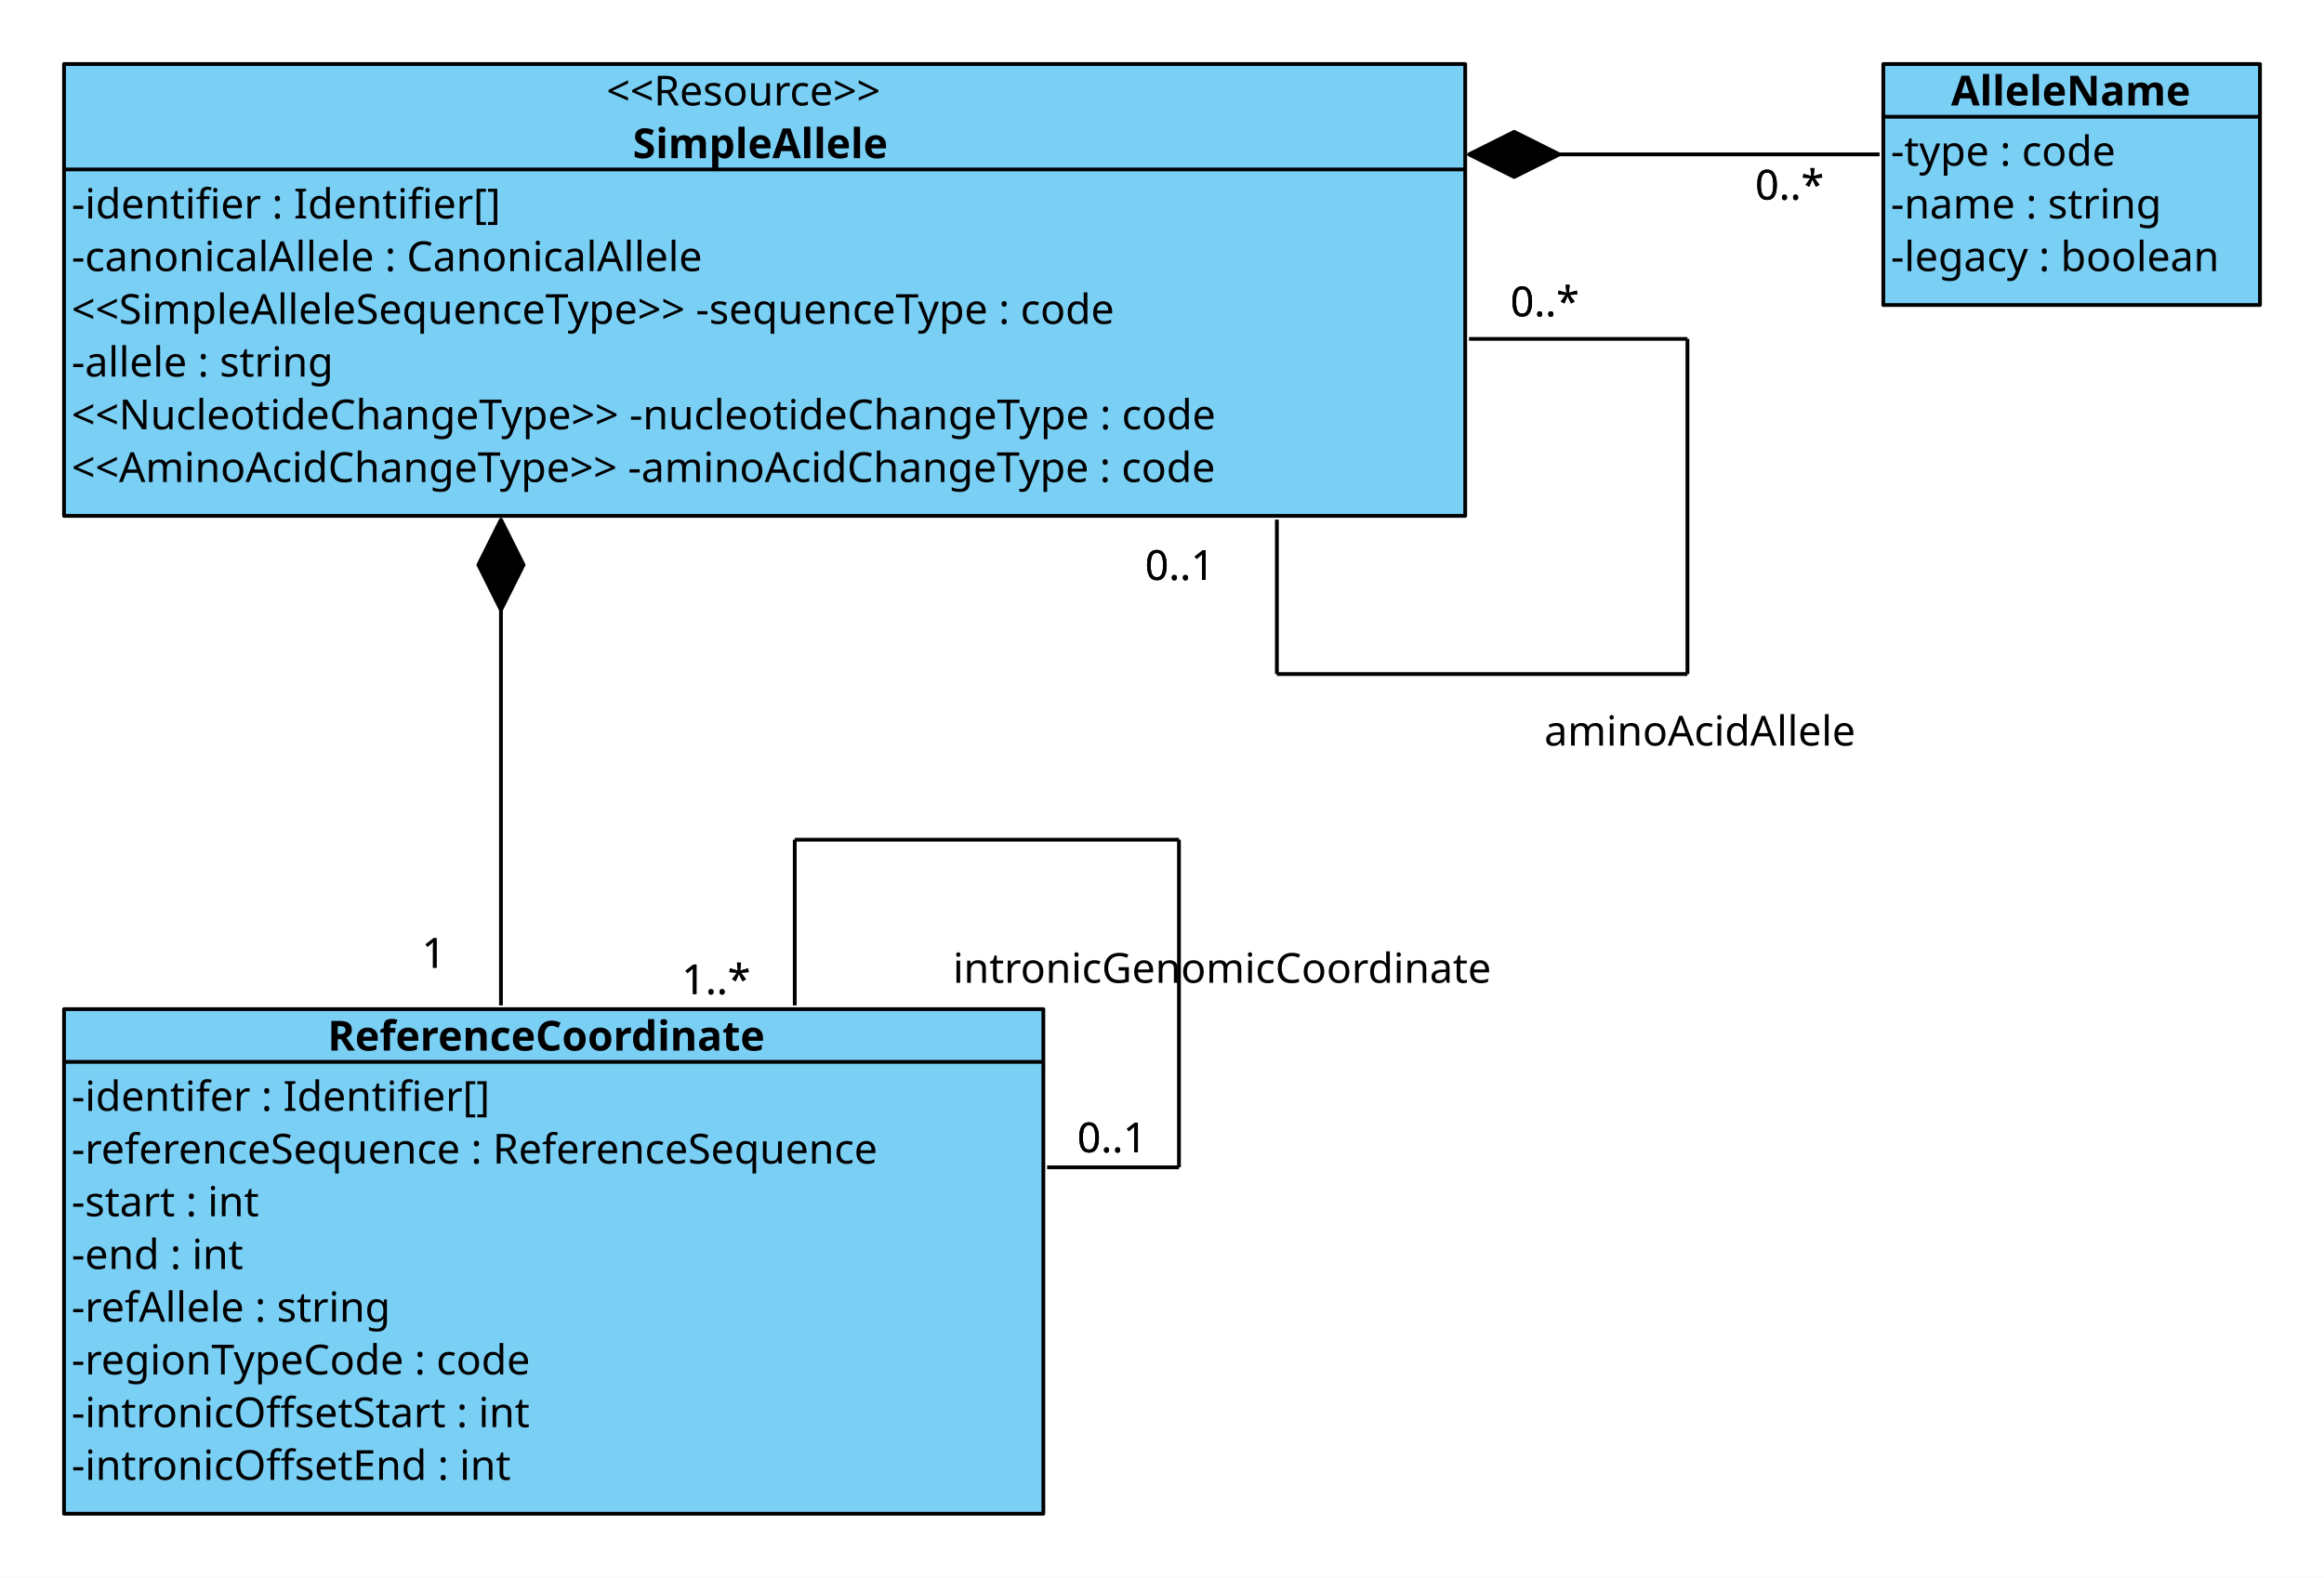
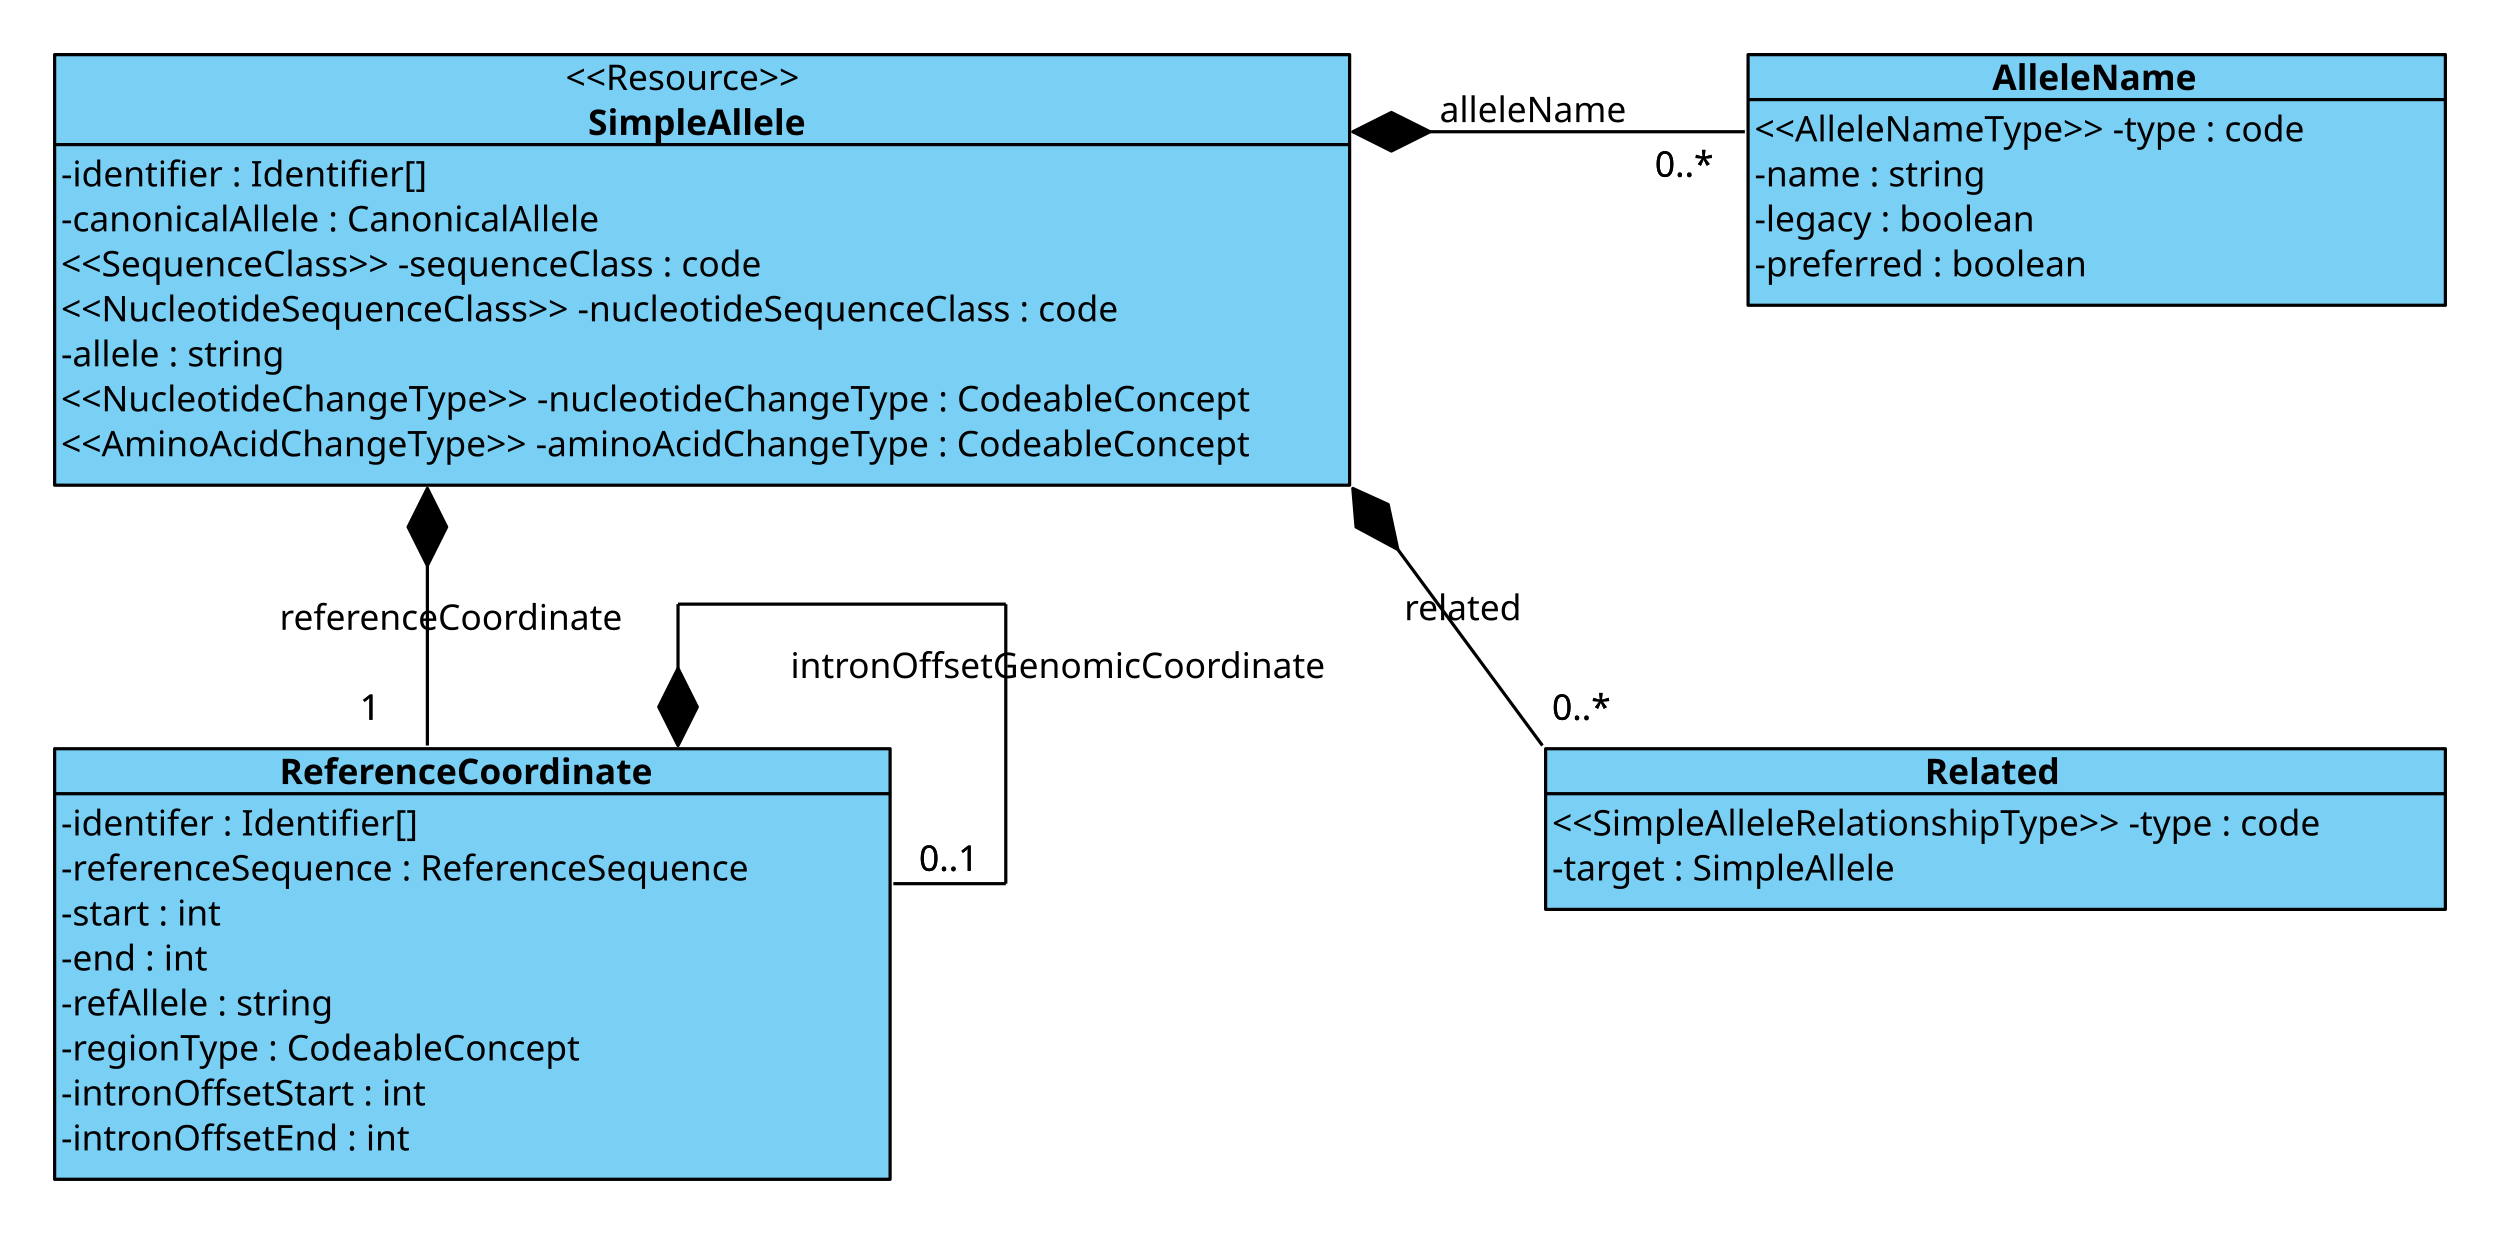
- <svg xmlns="http://www.w3.org/2000/svg" fill-opacity="0" color-rendering="auto" color-interpolation="auto" stroke="rgb(0,0,0)" text-rendering="auto" stroke-linecap="square" width="617" stroke-miterlimit="10" stroke-opacity="0" shape-rendering="auto" fill="rgb(0,0,0)" stroke-dasharray="none" font-weight="normal" stroke-width="1" height="419" font-family="'Dialog'" font-style="normal" stroke-linejoin="miter" font-size="12" stroke-dashoffset="0" image-rendering="auto">
+ <svg xmlns="http://www.w3.org/2000/svg" fill-opacity="0" color-rendering="auto" color-interpolation="auto" stroke="rgb(0,0,0)" text-rendering="auto" stroke-linecap="square" width="778" stroke-miterlimit="10" stroke-opacity="0" shape-rendering="auto" fill="rgb(0,0,0)" stroke-dasharray="none" font-weight="normal" stroke-width="1" height="384" font-family="'Dialog'" font-style="normal" stroke-linejoin="miter" font-size="12" stroke-dashoffset="0" image-rendering="auto">
  <defs id="genericDefs" />
  <g>
    <defs id="defs1">
      <clipPath clipPathUnits="userSpaceOnUse" id="clipPath1">
-         <path d="M-9 -9 L381 -9 L381 129 L-9 129 L-9 -9 Z" />
+         <path d="M-9 -9 L412 -9 L412 143 L-9 143 L-9 -9 Z" />
      </clipPath>
      <clipPath clipPathUnits="userSpaceOnUse" id="clipPath2">
-         <path d="M0 0 L0 92 L372 92 L372 0 Z" />
+         <path d="M0 0 L0 106 L403 106 L403 0 Z" />
      </clipPath>
      <clipPath clipPathUnits="userSpaceOnUse" id="clipPath3">
-         <path d="M0 0 L372 0 L372 28 L0 28 L0 0 Z" />
+         <path d="M0 0 L403 0 L403 28 L0 28 L0 0 Z" />
      </clipPath>
      <clipPath clipPathUnits="userSpaceOnUse" id="clipPath4">
-         <path d="M-9 -9 L109 -9 L109 73 L-9 73 L-9 -9 Z" />
+         <path d="M-9 -9 L226 -9 L226 87 L-9 87 L-9 -9 Z" />
      </clipPath>
      <clipPath clipPathUnits="userSpaceOnUse" id="clipPath5">
-         <path d="M0 0 L0 50 L100 50 L100 0 Z" />
+         <path d="M0 0 L0 64 L217 64 L217 0 Z" />
      </clipPath>
      <clipPath clipPathUnits="userSpaceOnUse" id="clipPath6">
-         <path d="M0 0 L100 0 L100 14 L0 14 L0 0 Z" />
+         <path d="M0 0 L217 0 L217 14 L0 14 L0 0 Z" />
      </clipPath>
      <clipPath clipPathUnits="userSpaceOnUse" id="clipPath7">
        <path d="M-9 -9 L269 -9 L269 143 L-9 143 L-9 -9 Z" />
      </clipPath>
      <clipPath clipPathUnits="userSpaceOnUse" id="clipPath8">
        <path d="M0 0 L0 120 L260 120 L260 0 Z" />
      </clipPath>
      <clipPath clipPathUnits="userSpaceOnUse" id="clipPath9">
        <path d="M0 0 L260 0 L260 14 L0 14 L0 0 Z" />
      </clipPath>
      <clipPath clipPathUnits="userSpaceOnUse" id="clipPath10">
+         <path d="M-9 -9 L289 -9 L289 59 L-9 59 L-9 -9 Z" />
+       </clipPath>
+       <clipPath clipPathUnits="userSpaceOnUse" id="clipPath11">
+         <path d="M0 0 L0 36 L280 36 L280 0 Z" />
+       </clipPath>
+       <clipPath clipPathUnits="userSpaceOnUse" id="clipPath12">
+         <path d="M0 0 L280 0 L280 14 L0 14 L0 0 Z" />
+       </clipPath>
+       <clipPath clipPathUnits="userSpaceOnUse" id="clipPath13">
        <path d="M-9 -9 L50 -9 L50 23 L-9 23 L-9 -9 Z" />
      </clipPath>
-       <clipPath clipPathUnits="userSpaceOnUse" id="clipPath11">
+       <clipPath clipPathUnits="userSpaceOnUse" id="clipPath14">
        <path d="M0 0 L41 0 L41 14 L0 14 L0 0 Z" />
      </clipPath>
-       <clipPath clipPathUnits="userSpaceOnUse" id="clipPath12">
+       <clipPath clipPathUnits="userSpaceOnUse" id="clipPath15">
        <path d="M-9 -9 L49 -9 L49 23 L-9 23 L-9 -9 Z" />
      </clipPath>
-       <clipPath clipPathUnits="userSpaceOnUse" id="clipPath13">
+       <clipPath clipPathUnits="userSpaceOnUse" id="clipPath16">
        <path d="M0 0 L40 0 L40 14 L0 14 L0 0 Z" />
      </clipPath>
-       <clipPath clipPathUnits="userSpaceOnUse" id="clipPath14">
-         <path d="M-2 -2 L202 -2 L202 331 L-2 331 L-2 -2 Z" />
-       </clipPath>
-       <clipPath clipPathUnits="userSpaceOnUse" id="clipPath15">
+       <clipPath clipPathUnits="userSpaceOnUse" id="clipPath17">
+         <path d="M-2 -2 L261 -2 L261 282 L-2 282 L-2 -2 Z" />
+       </clipPath>
+       <clipPath clipPathUnits="userSpaceOnUse" id="clipPath18">
+         <path d="M-60 -16 L118 -16 L118 30 L-60 30 L-60 -16 Z" />
+       </clipPath>
+       <clipPath clipPathUnits="userSpaceOnUse" id="clipPath19">
+         <path d="M-2 -2 L202 -2 L202 282 L-2 282 L-2 -2 Z" />
+       </clipPath>
+       <clipPath clipPathUnits="userSpaceOnUse" id="clipPath20">
+         <path d="M-131 -16 L260 -16 L260 30 L-131 30 L-131 -16 Z" />
+       </clipPath>
+       <clipPath clipPathUnits="userSpaceOnUse" id="clipPath21">
        <path d="M-9 -9 L36 -9 L36 23 L-9 23 L-9 -9 Z" />
      </clipPath>
-       <clipPath clipPathUnits="userSpaceOnUse" id="clipPath16">
+       <clipPath clipPathUnits="userSpaceOnUse" id="clipPath22">
        <path d="M0 0 L27 0 L27 14 L0 14 L0 0 Z" />
      </clipPath>
-       <clipPath clipPathUnits="userSpaceOnUse" id="clipPath17">
-         <path d="M-2 -2 L311 -2 L311 202 L-2 202 L-2 -2 Z" />
-       </clipPath>
-       <clipPath clipPathUnits="userSpaceOnUse" id="clipPath18">
+       <clipPath clipPathUnits="userSpaceOnUse" id="clipPath23">
+         <path d="M-2 -2 L324 -2 L324 202 L-2 202 L-2 -2 Z" />
+       </clipPath>
+       <clipPath clipPathUnits="userSpaceOnUse" id="clipPath24">
+         <path d="M-81 -16 L160 -16 L160 30 L-81 30 L-81 -16 Z" />
+       </clipPath>
+       <clipPath clipPathUnits="userSpaceOnUse" id="clipPath25">
        <path d="M-2 -2 L304 -2 L304 289 L-2 289 L-2 -2 Z" />
      </clipPath>
-       <clipPath clipPathUnits="userSpaceOnUse" id="clipPath19">
-         <path d="M-169 -16 L336 -16 L336 30 L-169 30 L-169 -16 Z" />
-       </clipPath>
-       <clipPath clipPathUnits="userSpaceOnUse" id="clipPath20">
-         <path d="M-2 -2 L311 -2 L311 291 L-2 291 L-2 -2 Z" />
-       </clipPath>
-       <clipPath clipPathUnits="userSpaceOnUse" id="clipPath21">
-         <path d="M-108 -16 L214 -16 L214 30 L-108 30 L-108 -16 Z" />
+       <clipPath clipPathUnits="userSpaceOnUse" id="clipPath26">
+         <path d="M-193 -16 L384 -16 L384 30 L-193 30 L-193 -16 Z" />
      </clipPath>
    </defs>
    <g fill="white" fill-opacity="1" stroke-opacity="1" stroke="white">
-       <rect x="0" width="617" height="419" y="0" stroke="none" />
+       <rect x="0" width="778" height="384" y="0" stroke="none" />
    </g>
    <g font-size="11" transform="translate(17,17)" fill-opacity="1" fill="rgb(122,207,245)" text-rendering="geometricPrecision" font-family="sans-serif" stroke="rgb(122,207,245)" font-weight="bold" stroke-opacity="1">
-       <rect x="0" width="372" height="120" y="0" clip-path="url(#clipPath1)" stroke="none" />
+       <rect x="0" width="403" height="134" y="0" clip-path="url(#clipPath1)" stroke="none" />
    </g>
    <g font-size="11" stroke-linecap="butt" transform="translate(17,17)" fill-opacity="1" fill="black" text-rendering="geometricPrecision" font-family="sans-serif" stroke-linejoin="round" stroke="black" font-weight="bold" stroke-opacity="1" stroke-miterlimit="0">
-       <rect fill="none" x="0" width="372" height="120" y="0" clip-path="url(#clipPath1)" />
-       <line y2="28" fill="none" x1="0" clip-path="url(#clipPath1)" x2="372" y1="28" />
+       <rect fill="none" x="0" width="403" height="134" y="0" clip-path="url(#clipPath1)" />
+       <line y2="28" fill="none" x1="0" clip-path="url(#clipPath1)" x2="403" y1="28" />
    </g>
    <g font-size="11" transform="matrix(1,0,0,1,17,45)" fill-opacity="1" fill="black" text-rendering="geometricPrecision" font-family="sans-serif" stroke="black" stroke-opacity="1">
      <text x="2" xml:space="preserve" y="13" clip-path="url(#clipPath2)" stroke="none">-identifier : Identifier[]</text>
    </g>
    <g font-size="11" transform="matrix(1,0,0,1,17,45)" fill-opacity="1" fill="black" text-rendering="geometricPrecision" font-family="sans-serif" stroke="black" stroke-opacity="1">
      <text x="2" xml:space="preserve" y="27" clip-path="url(#clipPath2)" stroke="none">-canonicalAllele : CanonicalAllele</text>
-       <text x="2" xml:space="preserve" y="41" clip-path="url(#clipPath2)" stroke="none">&lt;&lt;SimpleAlleleSequenceType&gt;&gt; -sequenceType : code</text>
-       <text x="2" xml:space="preserve" y="55" clip-path="url(#clipPath2)" stroke="none">-allele : string</text>
-       <text x="2" xml:space="preserve" y="69" clip-path="url(#clipPath2)" stroke="none">&lt;&lt;NucleotideChangeType&gt;&gt; -nucleotideChangeType : code</text>
-       <text x="2" xml:space="preserve" y="83" clip-path="url(#clipPath2)" stroke="none">&lt;&lt;AminoAcidChangeType&gt;&gt; -aminoAcidChangeType : code</text>
+       <text x="2" xml:space="preserve" y="41" clip-path="url(#clipPath2)" stroke="none">&lt;&lt;SequenceClass&gt;&gt; -sequenceClass : code</text>
+       <text x="2" xml:space="preserve" y="55" clip-path="url(#clipPath2)" stroke="none">&lt;&lt;NucleotideSequenceClass&gt;&gt; -nucleotideSequenceClass : code</text>
+       <text x="2" xml:space="preserve" y="69" clip-path="url(#clipPath2)" stroke="none">-allele : string</text>
+       <text x="2" xml:space="preserve" y="83" clip-path="url(#clipPath2)" stroke="none">&lt;&lt;NucleotideChangeType&gt;&gt; -nucleotideChangeType : CodeableConcept</text>
+       <text x="2" xml:space="preserve" y="97" clip-path="url(#clipPath2)" stroke="none">&lt;&lt;AminoAcidChangeType&gt;&gt; -aminoAcidChangeType : CodeableConcept</text>
    </g>
    <g font-size="11" transform="translate(17,17)" fill-opacity="1" fill="black" text-rendering="geometricPrecision" font-family="sans-serif" stroke="black" stroke-opacity="1">
-       <text x="144" xml:space="preserve" y="11" clip-path="url(#clipPath3)" stroke="none">&lt;&lt;Resource&gt;&gt;</text>
-       <text x="151" xml:space="preserve" y="25" font-weight="bold" clip-path="url(#clipPath3)" stroke="none">SimpleAllele</text>
-     </g>
-     <g font-size="11" transform="translate(500,17)" fill-opacity="1" fill="rgb(122,207,245)" text-rendering="geometricPrecision" font-family="sans-serif" stroke="rgb(122,207,245)" font-weight="bold" stroke-opacity="1">
-       <rect x="0" width="100" height="64" y="0" clip-path="url(#clipPath4)" stroke="none" />
-     </g>
-     <g font-size="11" stroke-linecap="butt" transform="translate(500,17)" fill-opacity="1" fill="black" text-rendering="geometricPrecision" font-family="sans-serif" stroke-linejoin="round" stroke="black" font-weight="bold" stroke-opacity="1" stroke-miterlimit="0">
-       <rect fill="none" x="0" width="100" height="64" y="0" clip-path="url(#clipPath4)" />
-       <line y2="14" fill="none" x1="0" clip-path="url(#clipPath4)" x2="100" y1="14" />
-     </g>
-     <g font-size="11" transform="matrix(1,0,0,1,500,31)" fill-opacity="1" fill="black" text-rendering="geometricPrecision" font-family="sans-serif" stroke="black" stroke-opacity="1">
-       <text x="2" xml:space="preserve" y="13" clip-path="url(#clipPath5)" stroke="none">-type : code</text>
-     </g>
-     <g font-size="11" transform="matrix(1,0,0,1,500,31)" fill-opacity="1" fill="black" text-rendering="geometricPrecision" font-family="sans-serif" stroke="black" stroke-opacity="1">
+       <text x="159" xml:space="preserve" y="11" clip-path="url(#clipPath3)" stroke="none">&lt;&lt;Resource&gt;&gt;</text>
+       <text x="166" xml:space="preserve" y="25" font-weight="bold" clip-path="url(#clipPath3)" stroke="none">SimpleAllele</text>
+     </g>
+     <g font-size="11" transform="translate(544,17)" fill-opacity="1" fill="rgb(122,207,245)" text-rendering="geometricPrecision" font-family="sans-serif" stroke="rgb(122,207,245)" font-weight="bold" stroke-opacity="1">
+       <rect x="0" width="217" height="78" y="0" clip-path="url(#clipPath4)" stroke="none" />
+     </g>
+     <g font-size="11" stroke-linecap="butt" transform="translate(544,17)" fill-opacity="1" fill="black" text-rendering="geometricPrecision" font-family="sans-serif" stroke-linejoin="round" stroke="black" font-weight="bold" stroke-opacity="1" stroke-miterlimit="0">
+       <rect fill="none" x="0" width="217" height="78" y="0" clip-path="url(#clipPath4)" />
+       <line y2="14" fill="none" x1="0" clip-path="url(#clipPath4)" x2="217" y1="14" />
+     </g>
+     <g font-size="11" transform="matrix(1,0,0,1,544,31)" fill-opacity="1" fill="black" text-rendering="geometricPrecision" font-family="sans-serif" stroke="black" stroke-opacity="1">
+       <text x="2" xml:space="preserve" y="13" clip-path="url(#clipPath5)" stroke="none">&lt;&lt;AlleleNameType&gt;&gt; -type : code</text>
+     </g>
+     <g font-size="11" transform="matrix(1,0,0,1,544,31)" fill-opacity="1" fill="black" text-rendering="geometricPrecision" font-family="sans-serif" stroke="black" stroke-opacity="1">
      <text x="2" xml:space="preserve" y="27" clip-path="url(#clipPath5)" stroke="none">-name : string</text>
      <text x="2" xml:space="preserve" y="41" clip-path="url(#clipPath5)" stroke="none">-legacy : boolean</text>
-     </g>
-     <g font-size="11" transform="translate(500,17)" fill-opacity="1" fill="black" text-rendering="geometricPrecision" font-family="sans-serif" stroke="black" font-weight="bold" stroke-opacity="1">
-       <text x="18" xml:space="preserve" y="11" clip-path="url(#clipPath6)" stroke="none">AlleleName</text>
-     </g>
-     <g font-size="11" transform="translate(17,268)" fill-opacity="1" fill="rgb(122,207,245)" text-rendering="geometricPrecision" font-family="sans-serif" stroke="rgb(122,207,245)" font-weight="bold" stroke-opacity="1">
+       <text x="2" xml:space="preserve" y="55" clip-path="url(#clipPath5)" stroke="none">-preferred : boolean</text>
+     </g>
+     <g font-size="11" transform="translate(544,17)" fill-opacity="1" fill="black" text-rendering="geometricPrecision" font-family="sans-serif" stroke="black" font-weight="bold" stroke-opacity="1">
+       <text x="76" xml:space="preserve" y="11" clip-path="url(#clipPath6)" stroke="none">AlleleName</text>
+     </g>
+     <g font-size="11" transform="translate(17,233)" fill-opacity="1" fill="rgb(122,207,245)" text-rendering="geometricPrecision" font-family="sans-serif" stroke="rgb(122,207,245)" font-weight="bold" stroke-opacity="1">
      <rect x="0" width="260" height="134" y="0" clip-path="url(#clipPath7)" stroke="none" />
    </g>
-     <g font-size="11" stroke-linecap="butt" transform="translate(17,268)" fill-opacity="1" fill="black" text-rendering="geometricPrecision" font-family="sans-serif" stroke-linejoin="round" stroke="black" font-weight="bold" stroke-opacity="1" stroke-miterlimit="0">
+     <g font-size="11" stroke-linecap="butt" transform="translate(17,233)" fill-opacity="1" fill="black" text-rendering="geometricPrecision" font-family="sans-serif" stroke-linejoin="round" stroke="black" font-weight="bold" stroke-opacity="1" stroke-miterlimit="0">
      <rect fill="none" x="0" width="260" height="134" y="0" clip-path="url(#clipPath7)" />
      <line y2="14" fill="none" x1="0" clip-path="url(#clipPath7)" x2="260" y1="14" />
    </g>
-     <g font-size="11" transform="matrix(1,0,0,1,17,282)" fill-opacity="1" fill="black" text-rendering="geometricPrecision" font-family="sans-serif" stroke="black" stroke-opacity="1">
+     <g font-size="11" transform="matrix(1,0,0,1,17,247)" fill-opacity="1" fill="black" text-rendering="geometricPrecision" font-family="sans-serif" stroke="black" stroke-opacity="1">
      <text x="2" xml:space="preserve" y="13" clip-path="url(#clipPath8)" stroke="none">-identifer : Identifier[]</text>
    </g>
-     <g font-size="11" transform="matrix(1,0,0,1,17,282)" fill-opacity="1" fill="black" text-rendering="geometricPrecision" font-family="sans-serif" stroke="black" stroke-opacity="1">
+     <g font-size="11" transform="matrix(1,0,0,1,17,247)" fill-opacity="1" fill="black" text-rendering="geometricPrecision" font-family="sans-serif" stroke="black" stroke-opacity="1">
      <text x="2" xml:space="preserve" y="27" clip-path="url(#clipPath8)" stroke="none">-referenceSequence : ReferenceSequence</text>
      <text x="2" xml:space="preserve" y="41" clip-path="url(#clipPath8)" stroke="none">-start : int</text>
      <text x="2" xml:space="preserve" y="55" clip-path="url(#clipPath8)" stroke="none">-end : int</text>
      <text x="2" xml:space="preserve" y="69" clip-path="url(#clipPath8)" stroke="none">-refAllele : string</text>
-       <text x="2" xml:space="preserve" y="83" clip-path="url(#clipPath8)" stroke="none">-regionTypeCode : code</text>
-       <text x="2" xml:space="preserve" y="97" clip-path="url(#clipPath8)" stroke="none">-intronicOffsetStart : int</text>
-       <text x="2" xml:space="preserve" y="111" clip-path="url(#clipPath8)" stroke="none">-intronicOffsetEnd : int</text>
-     </g>
-     <g font-size="11" transform="translate(17,268)" fill-opacity="1" fill="black" text-rendering="geometricPrecision" font-family="sans-serif" stroke="black" font-weight="bold" stroke-opacity="1">
+       <text x="2" xml:space="preserve" y="83" clip-path="url(#clipPath8)" stroke="none">-regionType : CodeableConcept</text>
+       <text x="2" xml:space="preserve" y="97" clip-path="url(#clipPath8)" stroke="none">-intronOffsetStart : int</text>
+       <text x="2" xml:space="preserve" y="111" clip-path="url(#clipPath8)" stroke="none">-intronOffsetEnd : int</text>
+     </g>
+     <g font-size="11" transform="translate(17,233)" fill-opacity="1" fill="black" text-rendering="geometricPrecision" font-family="sans-serif" stroke="black" font-weight="bold" stroke-opacity="1">
      <text x="70" xml:space="preserve" y="11" clip-path="url(#clipPath9)" stroke="none">ReferenceCoordinate</text>
    </g>
-     <g font-size="11" transform="translate(294,143)" fill-opacity="1" fill="black" text-rendering="geometricPrecision" font-family="sans-serif" stroke="black" stroke-opacity="1">
-       <text x="10" xml:space="preserve" y="11" clip-path="url(#clipPath11)" stroke="none">0..1</text>
-     </g>
-     <g font-size="11" transform="translate(390,73)" fill-opacity="1" fill="black" text-rendering="geometricPrecision" font-family="sans-serif" stroke="black" stroke-opacity="1">
-       <text x="11" xml:space="preserve" y="11" clip-path="url(#clipPath13)" stroke="none">0..*</text>
-     </g>
-     <g font-size="11" transform="translate(170,253)" fill-opacity="1" fill="black" text-rendering="geometricPrecision" font-family="sans-serif" stroke="black" stroke-opacity="1">
-       <text x="11" xml:space="preserve" y="11" clip-path="url(#clipPath13)" stroke="none">1..*</text>
-     </g>
-     <g font-size="11" transform="translate(276,295)" fill-opacity="1" fill="black" text-rendering="geometricPrecision" font-family="sans-serif" stroke="black" stroke-opacity="1">
-       <text x="10" xml:space="preserve" y="11" clip-path="url(#clipPath11)" stroke="none">0..1</text>
-     </g>
-     <g font-size="11" stroke-linecap="butt" transform="translate(33,38)" fill-opacity="1" fill="black" text-rendering="geometricPrecision" font-family="sans-serif" stroke-linejoin="round" stroke="black" stroke-opacity="1">
-       <line y2="229" fill="none" x1="100" clip-path="url(#clipPath14)" x2="100" y1="124" />
-       <polygon points=" 100 100 94 112 100 124 106 112" clip-path="url(#clipPath14)" stroke="none" />
-       <polygon fill="none" points=" 100 100 94 112 100 124 106 112" clip-path="url(#clipPath14)" />
-     </g>
-     <g font-size="11" transform="translate(102,246)" fill-opacity="1" fill="black" text-rendering="geometricPrecision" font-family="sans-serif" stroke="black" stroke-opacity="1">
-       <text x="10" xml:space="preserve" y="11" clip-path="url(#clipPath16)" stroke="none">1</text>
-     </g>
-     <g font-size="11" transform="translate(455,42)" fill-opacity="1" fill="black" text-rendering="geometricPrecision" font-family="sans-serif" stroke="black" stroke-opacity="1">
-       <text x="11" xml:space="preserve" y="11" clip-path="url(#clipPath13)" stroke="none">0..*</text>
-     </g>
-     <g font-size="11" stroke-linecap="butt" transform="translate(290,-59)" fill-opacity="1" fill="black" text-rendering="geometricPrecision" font-family="sans-serif" stroke-linejoin="round" stroke="black" stroke-opacity="1">
-       <line y2="100" fill="none" x1="124" clip-path="url(#clipPath17)" x2="209" y1="100" />
-       <polygon points=" 100 100 112 106 124 100 112 94" clip-path="url(#clipPath17)" stroke="none" />
-       <polygon fill="none" points=" 100 100 112 106 124 100 112 94" clip-path="url(#clipPath17)" />
-     </g>
-     <g font-size="11" transform="translate(455,42)" fill-opacity="1" fill="black" text-rendering="geometricPrecision" font-family="sans-serif" stroke="black" stroke-opacity="1">
-       <text x="11" xml:space="preserve" y="11" clip-path="url(#clipPath13)" stroke="none">0..*</text>
-     </g>
-     <g font-size="11" stroke-linecap="butt" transform="translate(111,123)" fill-opacity="1" fill="black" text-rendering="geometricPrecision" font-family="sans-serif" stroke-linejoin="round" stroke="black" stroke-opacity="1">
-       <line y2="100" fill="none" x1="100" clip-path="url(#clipPath18)" x2="100" y1="144" />
-       <line y2="100" fill="none" x1="100" clip-path="url(#clipPath18)" x2="202" y1="100" />
-       <line y2="187" fill="none" x1="202" clip-path="url(#clipPath18)" x2="202" y1="100" />
-       <line y2="187" fill="none" x1="202" clip-path="url(#clipPath18)" x2="167" y1="187" />
-     </g>
-     <g font-size="11" transform="translate(243,250)" fill-opacity="1" fill="black" text-rendering="geometricPrecision" font-family="sans-serif" stroke="black" stroke-opacity="1">
-       <text x="10" xml:space="preserve" y="11" clip-path="url(#clipPath19)" stroke="none">intronicGenomicCoordinate</text>
-     </g>
-     <g font-size="11" transform="translate(276,295)" fill-opacity="1" fill="black" text-rendering="geometricPrecision" font-family="sans-serif" stroke="black" stroke-opacity="1">
-       <text x="10" xml:space="preserve" y="11" clip-path="url(#clipPath11)" stroke="none">0..1</text>
-     </g>
-     <g font-size="11" transform="translate(170,253)" fill-opacity="1" fill="black" text-rendering="geometricPrecision" font-family="sans-serif" stroke="black" stroke-opacity="1">
-       <text x="11" xml:space="preserve" y="11" clip-path="url(#clipPath13)" stroke="none">1..*</text>
-     </g>
-     <g font-size="11" transform="translate(102,246)" fill-opacity="1" fill="black" text-rendering="geometricPrecision" font-family="sans-serif" stroke="black" stroke-opacity="1">
-       <text x="10" xml:space="preserve" y="11" clip-path="url(#clipPath16)" stroke="none">1</text>
-     </g>
-     <g font-size="11" stroke-linecap="butt" transform="translate(239,-10)" fill-opacity="1" fill="black" text-rendering="geometricPrecision" font-family="sans-serif" stroke-linejoin="round" stroke="black" stroke-opacity="1">
-       <line y2="189" fill="none" x1="100" clip-path="url(#clipPath20)" x2="100" y1="148" />
-       <line y2="189" fill="none" x1="100" clip-path="url(#clipPath20)" x2="209" y1="189" />
-       <line y2="100" fill="none" x1="209" clip-path="url(#clipPath20)" x2="209" y1="189" />
-       <line y2="100" fill="none" x1="209" clip-path="url(#clipPath20)" x2="151" y1="100" />
-     </g>
-     <g font-size="11" transform="translate(400,187)" fill-opacity="1" fill="black" text-rendering="geometricPrecision" font-family="sans-serif" stroke="black" stroke-opacity="1">
-       <text x="10" xml:space="preserve" y="11" clip-path="url(#clipPath21)" stroke="none">aminoAcidAllele</text>
-     </g>
-     <g font-size="11" transform="translate(390,73)" fill-opacity="1" fill="black" text-rendering="geometricPrecision" font-family="sans-serif" stroke="black" stroke-opacity="1">
-       <text x="11" xml:space="preserve" y="11" clip-path="url(#clipPath13)" stroke="none">0..*</text>
-     </g>
-     <g font-size="11" transform="translate(294,143)" fill-opacity="1" fill="black" text-rendering="geometricPrecision" font-family="sans-serif" stroke="black" stroke-opacity="1">
-       <text x="10" xml:space="preserve" y="11" clip-path="url(#clipPath11)" stroke="none">0..1</text>
+     <g font-size="11" transform="translate(481,233)" fill-opacity="1" fill="rgb(122,207,245)" text-rendering="geometricPrecision" font-family="sans-serif" stroke="rgb(122,207,245)" font-weight="bold" stroke-opacity="1">
+       <rect x="0" width="280" height="50" y="0" clip-path="url(#clipPath10)" stroke="none" />
+     </g>
+     <g font-size="11" stroke-linecap="butt" transform="translate(481,233)" fill-opacity="1" fill="black" text-rendering="geometricPrecision" font-family="sans-serif" stroke-linejoin="round" stroke="black" font-weight="bold" stroke-opacity="1" stroke-miterlimit="0">
+       <rect fill="none" x="0" width="280" height="50" y="0" clip-path="url(#clipPath10)" />
+       <line y2="14" fill="none" x1="0" clip-path="url(#clipPath10)" x2="280" y1="14" />
+     </g>
+     <g font-size="11" transform="matrix(1,0,0,1,481,247)" fill-opacity="1" fill="black" text-rendering="geometricPrecision" font-family="sans-serif" stroke="black" stroke-opacity="1">
+       <text x="2" xml:space="preserve" y="13" clip-path="url(#clipPath11)" stroke="none">&lt;&lt;SimpleAlleleRelationshipType&gt;&gt; -type : code</text>
+     </g>
+     <g font-size="11" transform="matrix(1,0,0,1,481,247)" fill-opacity="1" fill="black" text-rendering="geometricPrecision" font-family="sans-serif" stroke="black" stroke-opacity="1">
+       <text x="2" xml:space="preserve" y="27" clip-path="url(#clipPath11)" stroke="none">-target : SimpleAllele</text>
+     </g>
+     <g font-size="11" transform="translate(481,233)" fill-opacity="1" fill="black" text-rendering="geometricPrecision" font-family="sans-serif" stroke="black" font-weight="bold" stroke-opacity="1">
+       <text x="118" xml:space="preserve" y="11" clip-path="url(#clipPath12)" stroke="none">Related</text>
+     </g>
+     <g font-size="11" transform="translate(276,260)" fill-opacity="1" fill="black" text-rendering="geometricPrecision" font-family="sans-serif" stroke="black" stroke-opacity="1">
+       <text x="10" xml:space="preserve" y="11" clip-path="url(#clipPath14)" stroke="none">0..1</text>
+     </g>
+     <g font-size="11" transform="translate(504,44)" fill-opacity="1" fill="black" text-rendering="geometricPrecision" font-family="sans-serif" stroke="black" stroke-opacity="1">
+       <text x="11" xml:space="preserve" y="11" clip-path="url(#clipPath16)" stroke="none">0..*</text>
+     </g>
+     <g font-size="11" stroke-linecap="butt" transform="translate(321,52)" fill-opacity="1" fill="black" text-rendering="geometricPrecision" font-family="sans-serif" stroke-linejoin="round" stroke="black" stroke-opacity="1">
+       <line y2="180" fill="none" x1="114" clip-path="url(#clipPath17)" x2="159" y1="119" />
+       <polygon points=" 100 100 101 112 114 119 111 105" clip-path="url(#clipPath17)" stroke="none" />
+       <polygon fill="none" points=" 100 100 101 112 114 119 111 105" clip-path="url(#clipPath17)" />
+     </g>
+     <g font-size="11" transform="translate(428,182)" fill-opacity="1" fill="black" text-rendering="geometricPrecision" font-family="sans-serif" stroke="black" stroke-opacity="1">
+       <text x="9" xml:space="preserve" y="11" clip-path="url(#clipPath18)" stroke="none">related</text>
+     </g>
+     <g font-size="11" transform="translate(472,213)" fill-opacity="1" fill="black" text-rendering="geometricPrecision" font-family="sans-serif" stroke="black" stroke-opacity="1">
+       <text x="11" xml:space="preserve" y="11" clip-path="url(#clipPath16)" stroke="none">0..*</text>
+     </g>
+     <g font-size="11" transform="translate(472,213)" fill-opacity="1" fill="black" text-rendering="geometricPrecision" font-family="sans-serif" stroke="black" stroke-opacity="1">
+       <text x="11" xml:space="preserve" y="11" clip-path="url(#clipPath16)" stroke="none">0..*</text>
+     </g>
+     <g font-size="11" stroke-linecap="butt" transform="translate(33,52)" fill-opacity="1" fill="black" text-rendering="geometricPrecision" font-family="sans-serif" stroke-linejoin="round" stroke="black" stroke-opacity="1">
+       <line y2="180" fill="none" x1="100" clip-path="url(#clipPath19)" x2="100" y1="124" />
+       <polygon points=" 100 100 94 112 100 124 106 112" clip-path="url(#clipPath19)" stroke="none" />
+       <polygon fill="none" points=" 100 100 94 112 100 124 106 112" clip-path="url(#clipPath19)" />
+     </g>
+     <g font-size="11" transform="translate(77,185)" fill-opacity="1" fill="black" text-rendering="geometricPrecision" font-family="sans-serif" stroke="black" stroke-opacity="1">
+       <text x="10" xml:space="preserve" y="11" clip-path="url(#clipPath20)" stroke="none">referenceCoordinate</text>
+     </g>
+     <g font-size="11" transform="translate(102,213)" fill-opacity="1" fill="black" text-rendering="geometricPrecision" font-family="sans-serif" stroke="black" stroke-opacity="1">
+       <text x="10" xml:space="preserve" y="11" clip-path="url(#clipPath22)" stroke="none">1</text>
+     </g>
+     <g font-size="11" stroke-linecap="butt" transform="translate(321,-59)" fill-opacity="1" fill="black" text-rendering="geometricPrecision" font-family="sans-serif" stroke-linejoin="round" stroke="black" stroke-opacity="1">
+       <line y2="100" fill="none" x1="124" clip-path="url(#clipPath23)" x2="222" y1="100" />
+       <polygon points=" 100 100 112 106 124 100 112 94" clip-path="url(#clipPath23)" stroke="none" />
+       <polygon fill="none" points=" 100 100 112 106 124 100 112 94" clip-path="url(#clipPath23)" />
+     </g>
+     <g font-size="11" transform="translate(439,27)" fill-opacity="1" fill="black" text-rendering="geometricPrecision" font-family="sans-serif" stroke="black" stroke-opacity="1">
+       <text x="9" xml:space="preserve" y="11" clip-path="url(#clipPath24)" stroke="none">alleleName</text>
+     </g>
+     <g font-size="11" transform="translate(504,44)" fill-opacity="1" fill="black" text-rendering="geometricPrecision" font-family="sans-serif" stroke="black" stroke-opacity="1">
+       <text x="11" xml:space="preserve" y="11" clip-path="url(#clipPath16)" stroke="none">0..*</text>
+     </g>
+     <g font-size="11" stroke-linecap="butt" transform="translate(111,88)" fill-opacity="1" fill="black" text-rendering="geometricPrecision" font-family="sans-serif" stroke-linejoin="round" stroke="black" stroke-opacity="1">
+       <line y2="100" fill="none" x1="100" clip-path="url(#clipPath25)" x2="100" y1="120" />
+       <line y2="100" fill="none" x1="100" clip-path="url(#clipPath25)" x2="202" y1="100" />
+       <line y2="187" fill="none" x1="202" clip-path="url(#clipPath25)" x2="202" y1="100" />
+       <line y2="187" fill="none" x1="202" clip-path="url(#clipPath25)" x2="167" y1="187" />
+       <polygon points=" 100 144 106 132 100 120 94 132" clip-path="url(#clipPath25)" stroke="none" />
+       <polygon fill="none" points=" 100 144 106 132 100 120 94 132" clip-path="url(#clipPath25)" />
+     </g>
+     <g font-size="11" transform="translate(237,200)" fill-opacity="1" fill="black" text-rendering="geometricPrecision" font-family="sans-serif" stroke="black" stroke-opacity="1">
+       <text x="9" xml:space="preserve" y="11" clip-path="url(#clipPath26)" stroke="none">intronOffsetGenomicCoordinate</text>
+     </g>
+     <g font-size="11" transform="translate(276,260)" fill-opacity="1" fill="black" text-rendering="geometricPrecision" font-family="sans-serif" stroke="black" stroke-opacity="1">
+       <text x="10" xml:space="preserve" y="11" clip-path="url(#clipPath14)" stroke="none">0..1</text>
+     </g>
+     <g font-size="11" transform="translate(102,213)" fill-opacity="1" fill="black" text-rendering="geometricPrecision" font-family="sans-serif" stroke="black" stroke-opacity="1">
+       <text x="10" xml:space="preserve" y="11" clip-path="url(#clipPath22)" stroke="none">1</text>
    </g>
  </g>
</svg>
